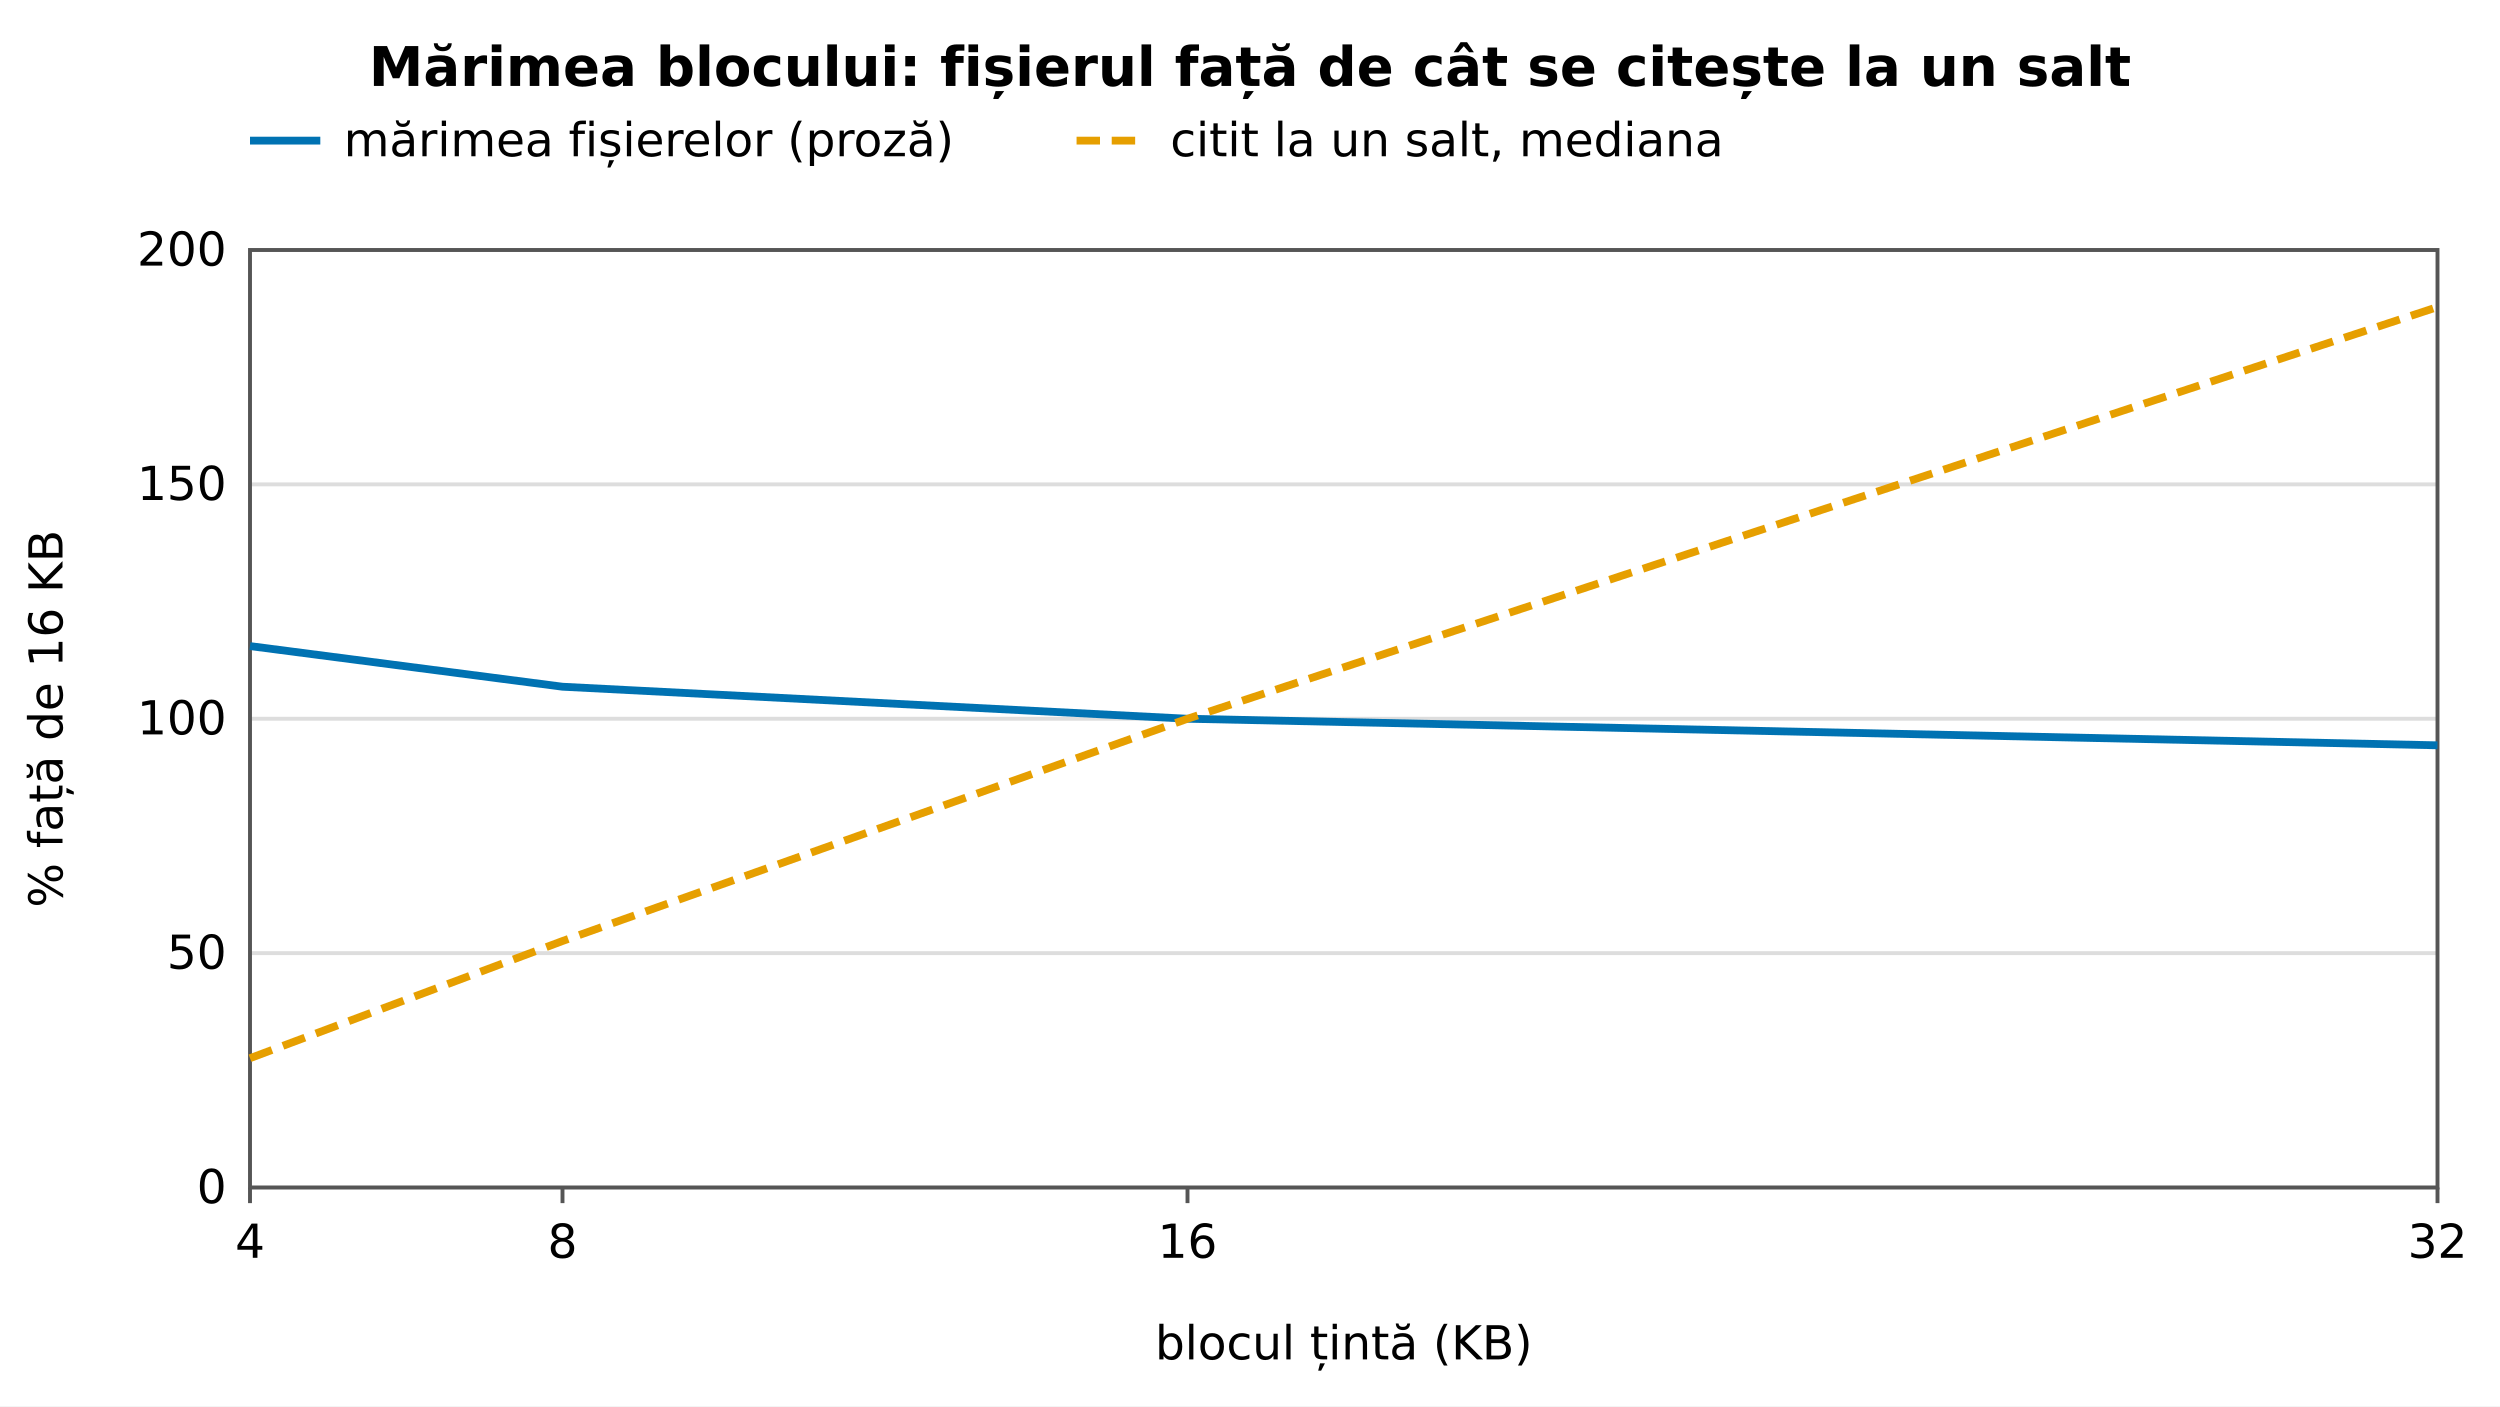
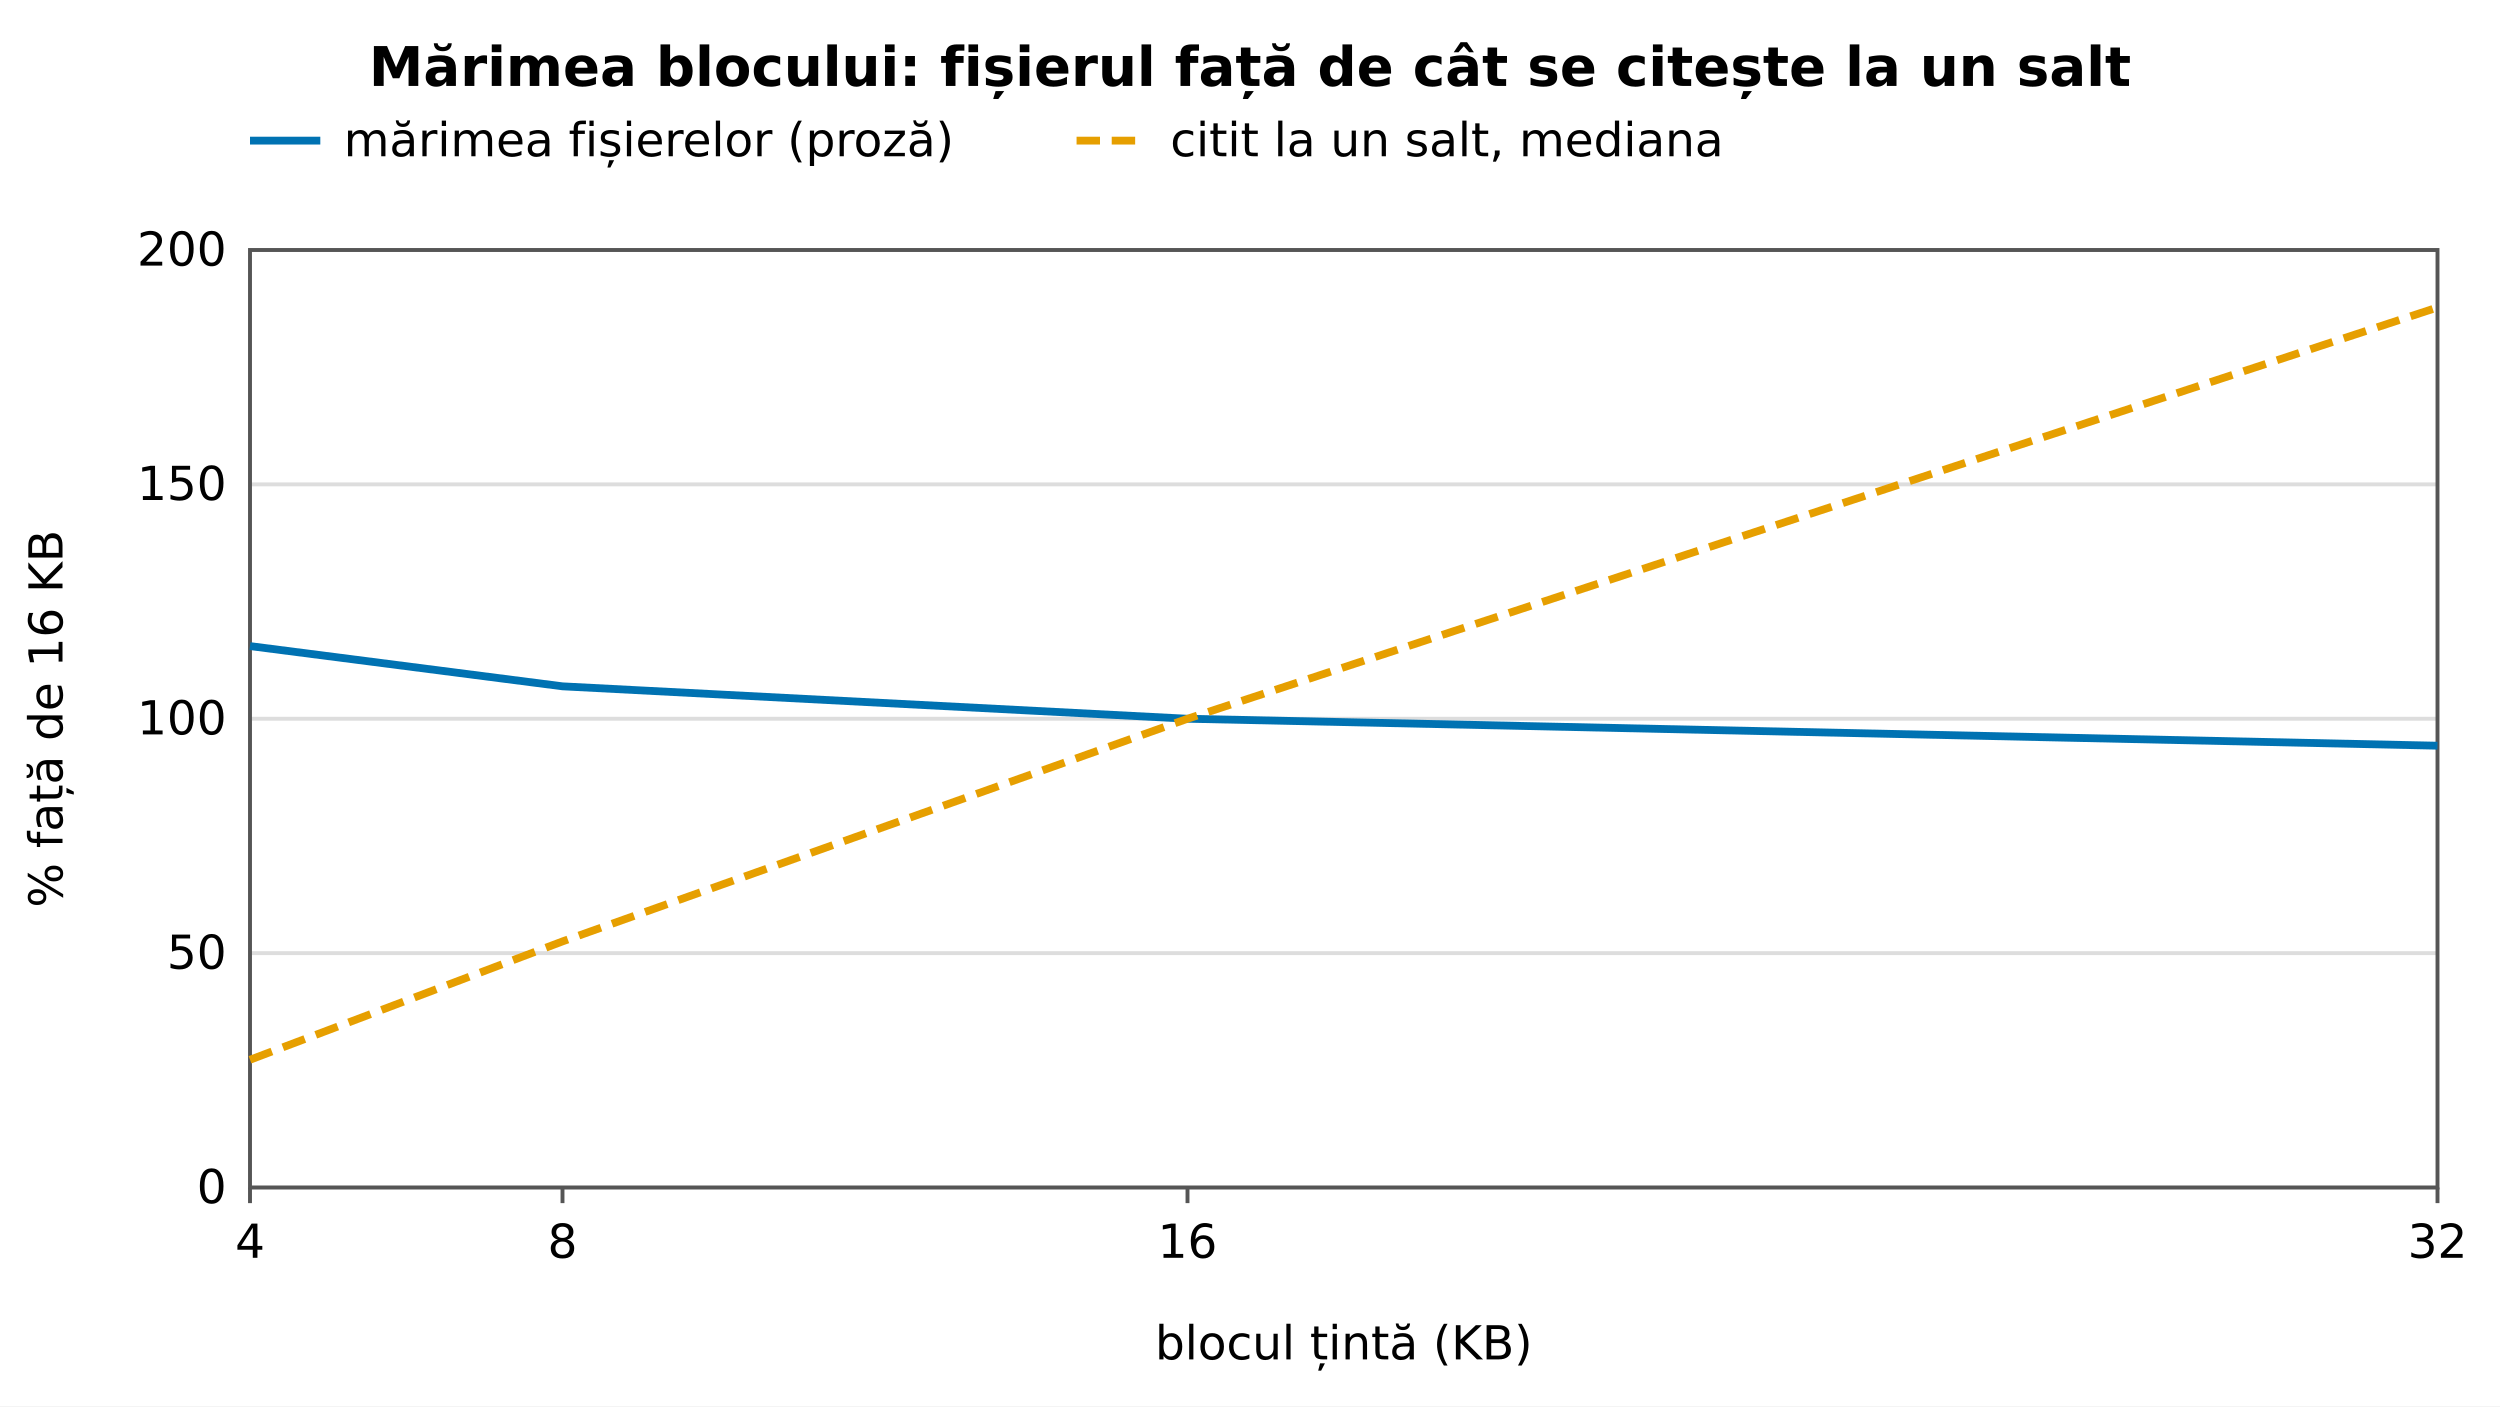
<svg xmlns="http://www.w3.org/2000/svg" width="640" height="360" viewBox="0 0 640 360" font-family="DejaVu Sans, sans-serif" font-size="12">
  <rect width="100%" height="100%" fill="#fff" />
  <text x="320.0" y="22" text-anchor="middle" font-size="14" font-weight="bold">Mărimea blocului: fișierul față de cât se citește la un salt</text>
  <text x="344.0" y="348" text-anchor="middle">blocul țintă (KB)</text>
  <text transform="translate(16 184.0) rotate(-90)" text-anchor="middle">% față de 16 KB</text>
  <line x1="64" y1="304.0" x2="624" y2="304.0" stroke="#ddd" />
  <text x="58" y="308.0" text-anchor="end">0</text>
  <line x1="64" y1="244.0" x2="624" y2="244.0" stroke="#ddd" />
  <text x="58" y="248.0" text-anchor="end">50</text>
  <line x1="64" y1="184.0" x2="624" y2="184.0" stroke="#ddd" />
  <text x="58" y="188.0" text-anchor="end">100</text>
  <line x1="64" y1="124.0" x2="624" y2="124.0" stroke="#ddd" />
  <text x="58" y="128.0" text-anchor="end">150</text>
  <line x1="64" y1="64.0" x2="624" y2="64.0" stroke="#ddd" />
  <text x="58" y="68.0" text-anchor="end">200</text>
  <line x1="64.0" y1="304" x2="64.0" y2="308" stroke="#555" />
  <text x="64.0" y="322" text-anchor="middle">4</text>
  <line x1="144.0" y1="304" x2="144.0" y2="308" stroke="#555" />
  <text x="144.0" y="322" text-anchor="middle">8</text>
  <line x1="304.0" y1="304" x2="304.0" y2="308" stroke="#555" />
  <text x="304.0" y="322" text-anchor="middle">16</text>
  <line x1="624.0" y1="304" x2="624.0" y2="308" stroke="#555" />
  <text x="624.0" y="322" text-anchor="middle">32</text>
  <rect x="64" y="64" width="560" height="240" fill="none" stroke="#555" />
-   <polyline points="64.0,165.4 144.0,175.8 304.0,184.0 624.0,190.8" fill="none" stroke="#0072B2" stroke-width="2" stroke-dasharray="" />
-   <polyline points="64.0,270.9 144.0,240.9 304.0,184.0 624.0,78.6" fill="none" stroke="#E69F00" stroke-width="2" stroke-dasharray="6 3" />
+   <polyline points="64.0,165.4 144.0,175.7 304.0,184.0 624.0,190.9" fill="none" stroke="#0072B2" stroke-width="2" stroke-dasharray="" />
+   <polyline points="64.0,271.3 144.0,241.0 304.0,184.0 624.0,78.7" fill="none" stroke="#E69F00" stroke-width="2" stroke-dasharray="6 3" />
  <line x1="64" y1="36" x2="82" y2="36" stroke="#0072B2" stroke-width="2" stroke-dasharray="" />
  <text x="88" y="40">mărimea fișierelor (proză)</text>
  <line x1="275.6" y1="36" x2="293.6" y2="36" stroke="#E69F00" stroke-width="2" stroke-dasharray="6 3" />
  <text x="299.6" y="40">citit la un salt, mediana</text>
</svg>
